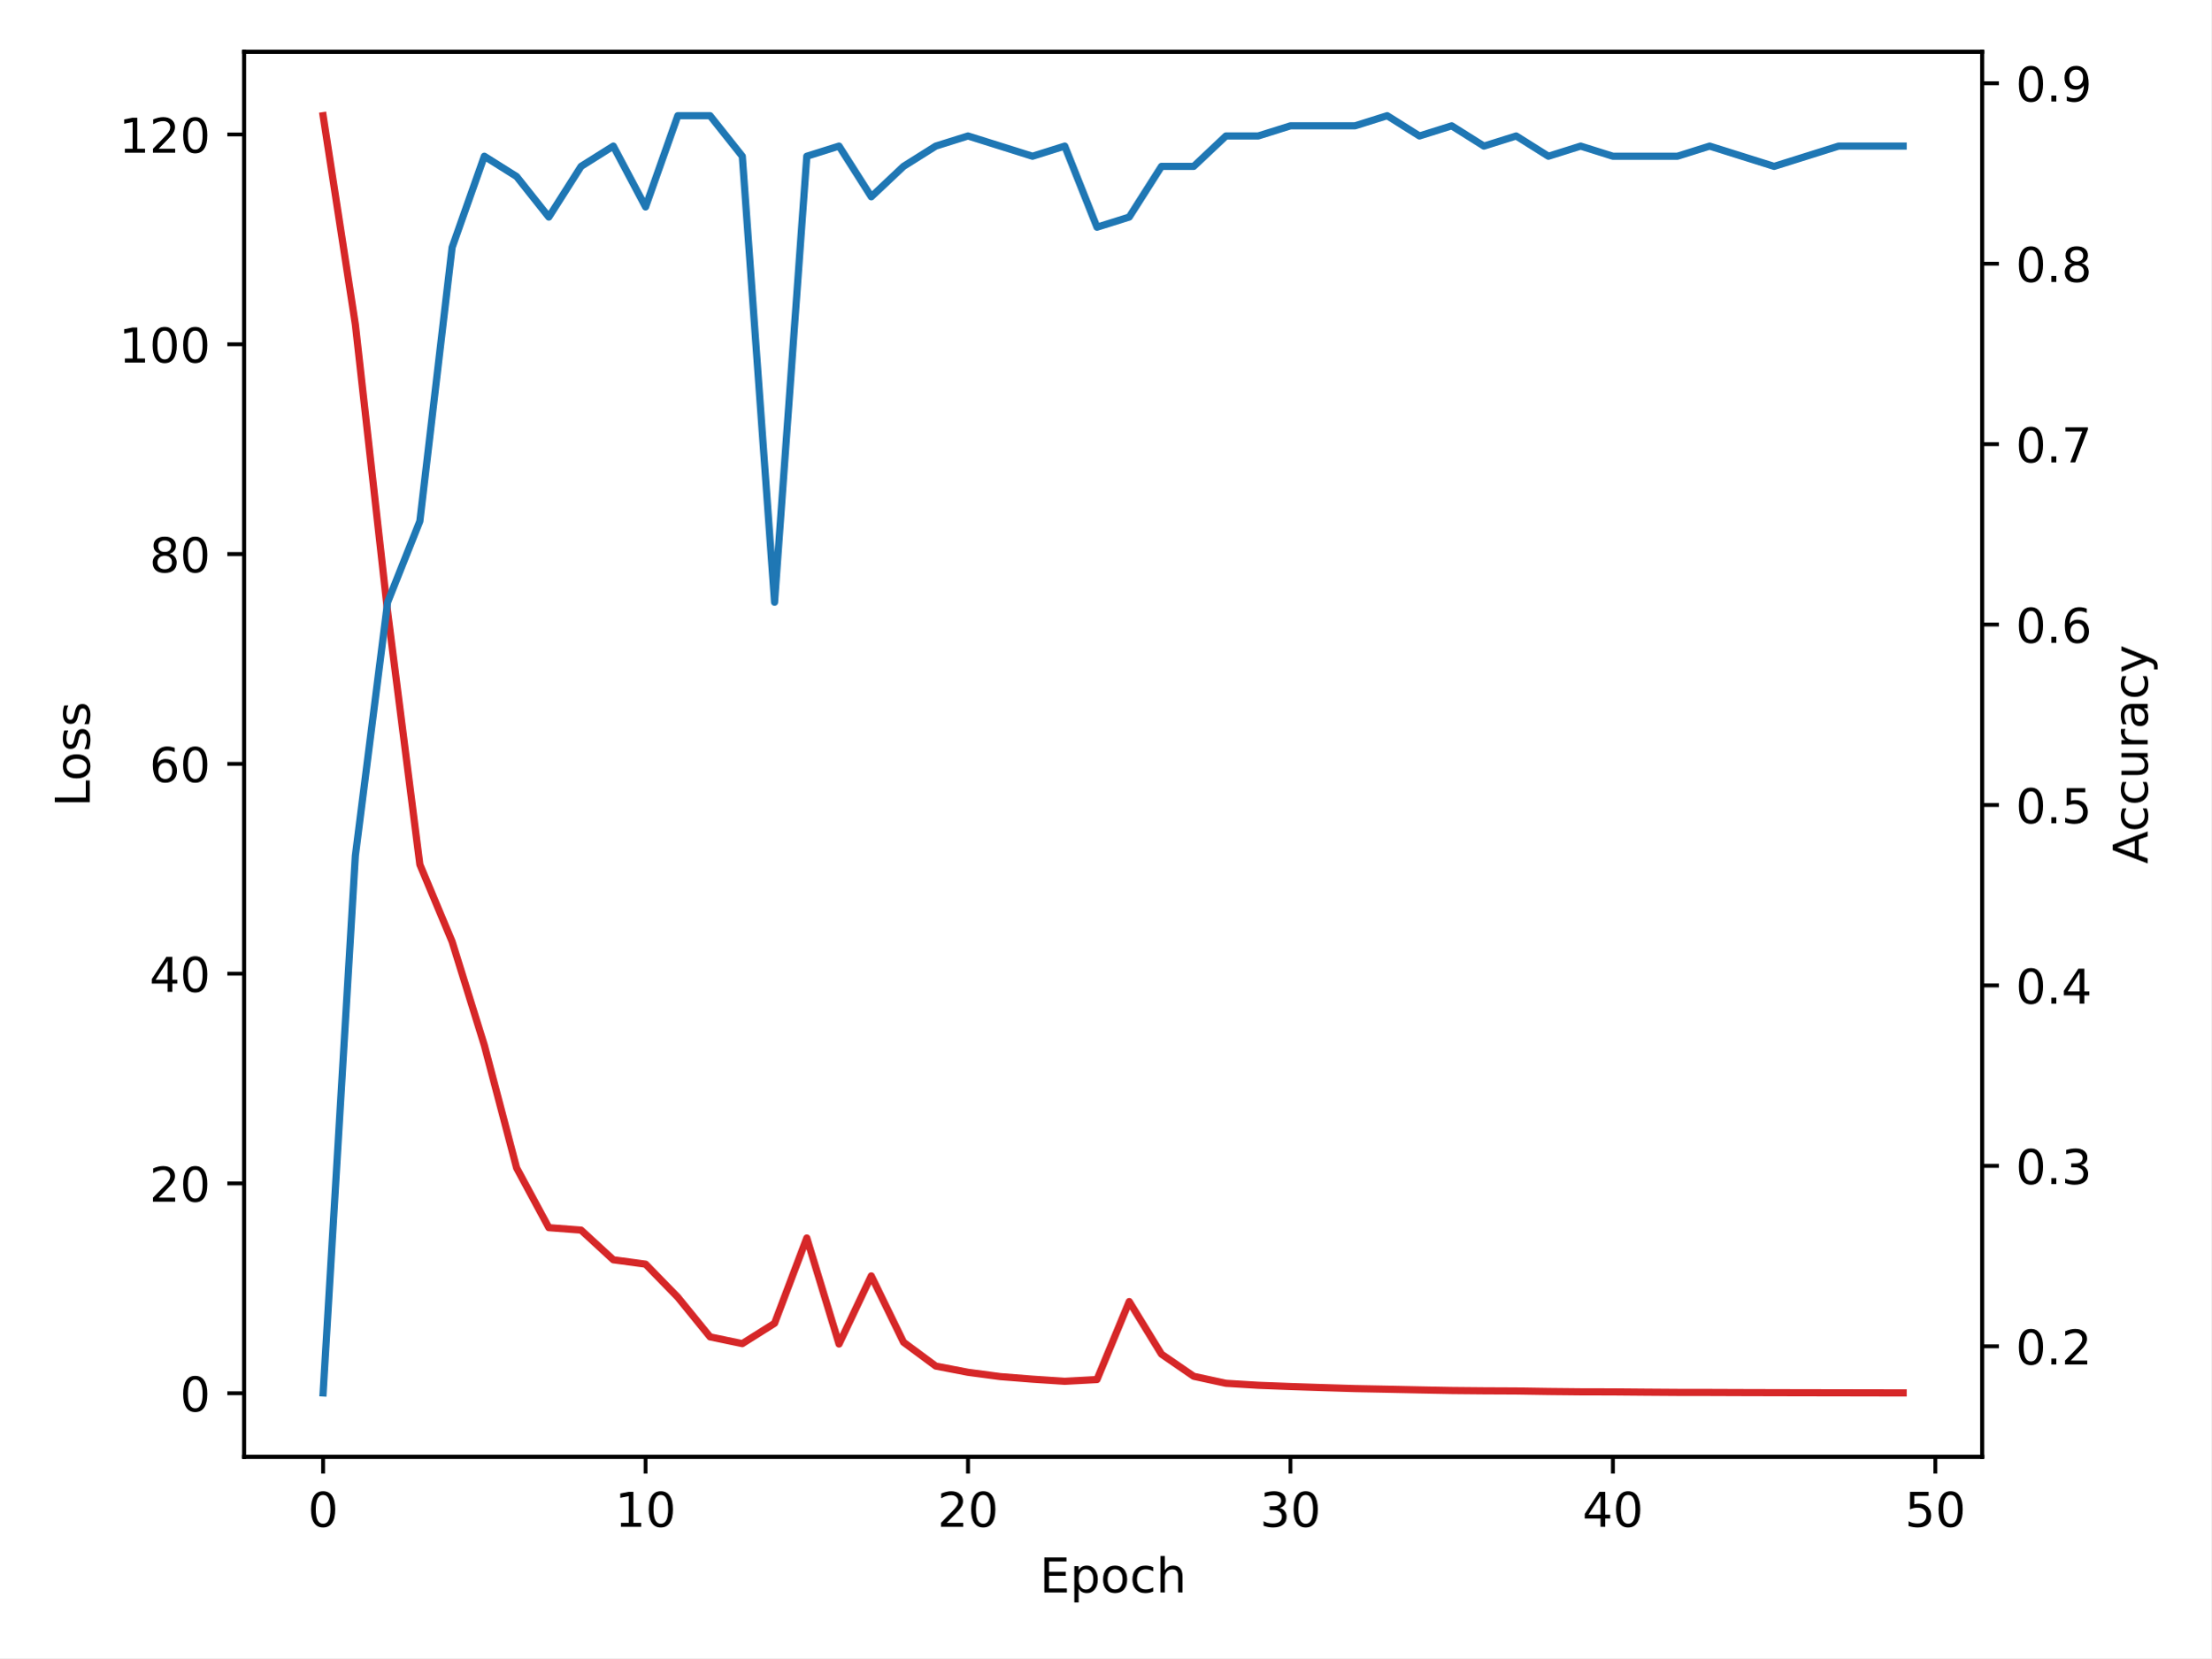
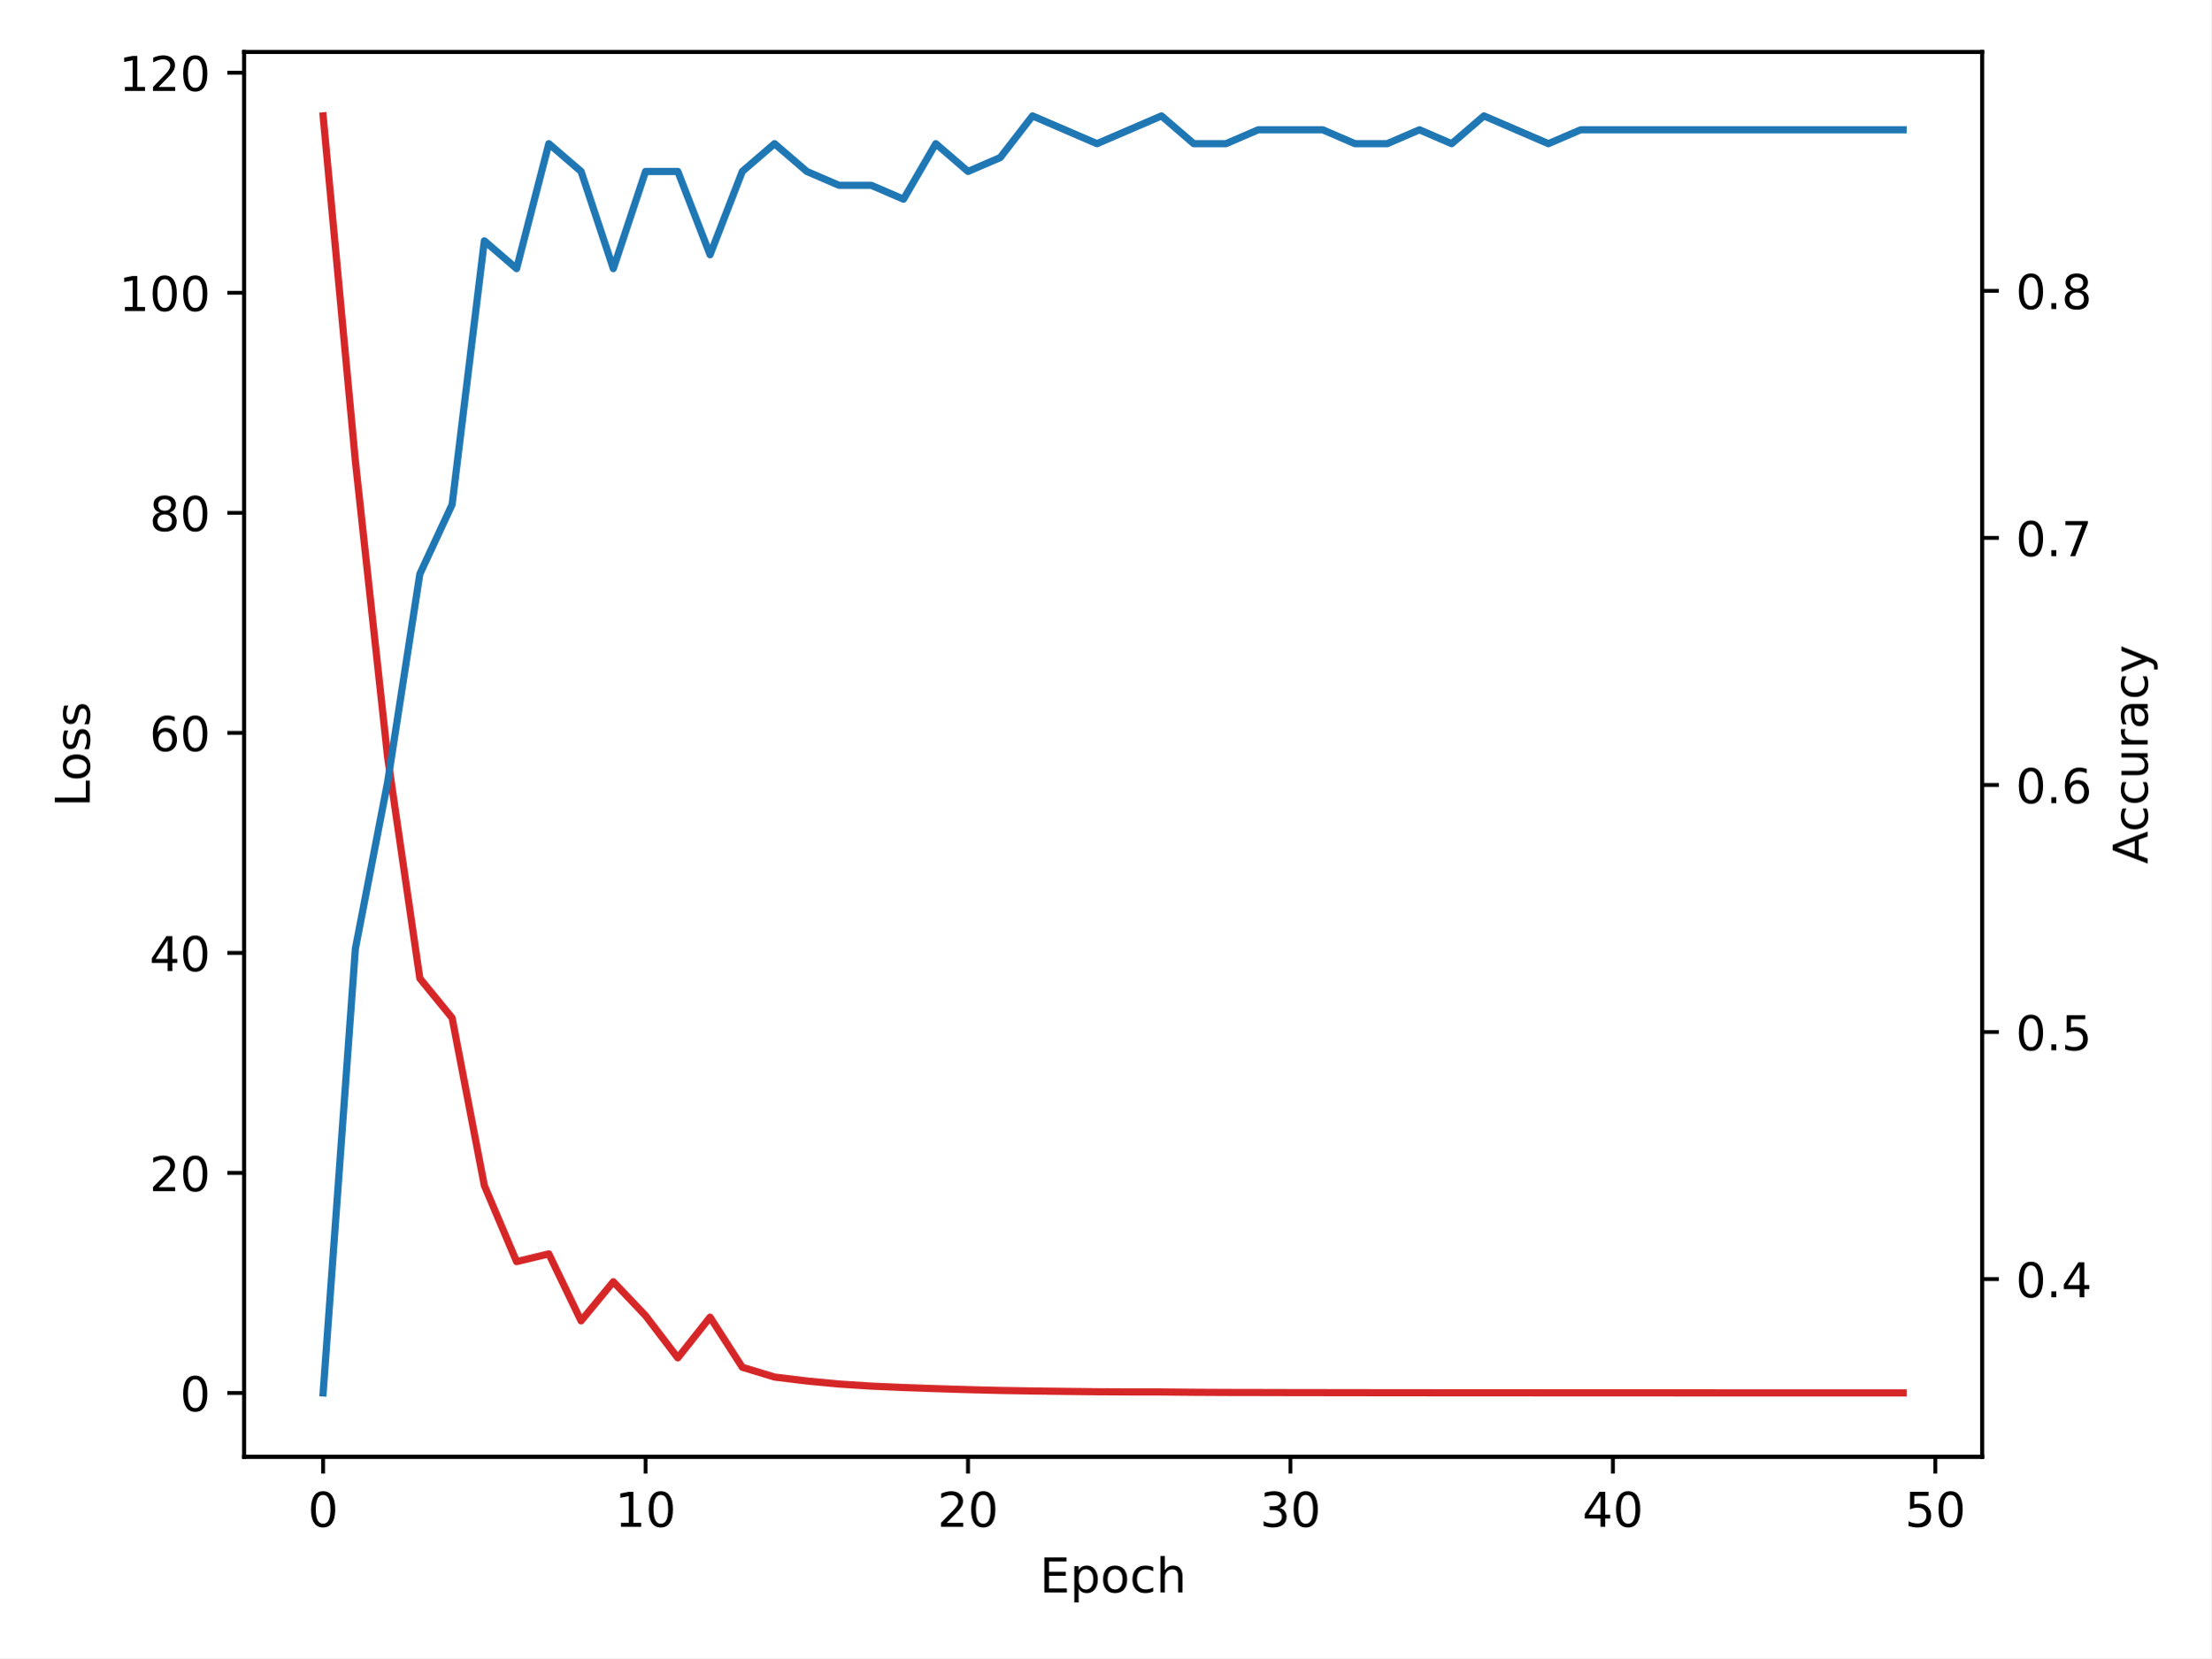
<svg xmlns="http://www.w3.org/2000/svg" xmlns:xlink="http://www.w3.org/1999/xlink" height="345.6pt" version="1.1" viewBox="0 0 460.8 345.6" width="460.8pt">
  <defs>
    <style type="text/css">
*{stroke-linecap:butt;stroke-linejoin:round;}
  </style>
  </defs>
  <g id="figure_1">
    <g id="patch_1">
      <path d="M 0 345.6  L 460.8 345.6  L 460.8 0  L 0 0  z " style="fill:#ffffff;" />
    </g>
    <g id="axes_1">
      <g id="patch_2">
-         <path d="M 50.87 303.64  L 413.08 303.64  L 413.08 10.8  L 50.87 10.8  z " style="fill:#ffffff;" />
+         <path d="M 50.87 303.64  L 413.08 303.64  L 413.08 10.848  L 50.87 10.848  z " style="fill:#ffffff;" />
      </g>
      <g id="matplotlib.axis_1">
        <g id="xtick_1">
          <g id="line2d_1">
            <defs>
-               <path d="M 0 0  L 0 3.5  " id="m974bf01558" style="stroke:#000000;stroke-width:0.8;" />
-             </defs>
-             <g>
-               <use style="stroke:#000000;stroke-width:0.8;" x="67.334" xlink:href="#m974bf01558" y="303.64" />
+               <path d="M 0 0  L 0 3.5  " id="m82883eed82" style="stroke:#000000;stroke-width:0.8;" />
+             </defs>
+             <g>
+               <use style="stroke:#000000;stroke-width:0.8;" x="67.334" xlink:href="#m82883eed82" y="303.64" />
            </g>
          </g>
          <g id="text_1">
            <defs>
              <path d="M 31.781 66.406  Q 24.172 66.406 20.328 58.906  Q 16.5 51.422 16.5 36.375  Q 16.5 21.391 20.328 13.891  Q 24.172 6.391 31.781 6.391  Q 39.453 6.391 43.281 13.891  Q 47.125 21.391 47.125 36.375  Q 47.125 51.422 43.281 58.906  Q 39.453 66.406 31.781 66.406  z M 31.781 74.219  Q 44.047 74.219 50.516 64.516  Q 56.984 54.828 56.984 36.375  Q 56.984 17.969 50.516 8.266  Q 44.047 -1.422 31.781 -1.422  Q 19.531 -1.422 13.062 8.266  Q 6.594 17.969 6.594 36.375  Q 6.594 54.828 13.062 64.516  Q 19.531 74.219 31.781 74.219  z " id="DejaVuSans-48" />
            </defs>
            <g transform="translate(64.15284 318.2384)scale(0.1 -0.1)">
              <use xlink:href="#DejaVuSans-48" />
            </g>
          </g>
        </g>
        <g id="xtick_2">
          <g id="line2d_2">
            <g>
-               <use style="stroke:#000000;stroke-width:0.8;" x="134.534" xlink:href="#m974bf01558" y="303.64" />
+               <use style="stroke:#000000;stroke-width:0.8;" x="134.534" xlink:href="#m82883eed82" y="303.64" />
            </g>
          </g>
          <g id="text_2">
            <defs>
              <path d="M 12.406 8.297  L 28.516 8.297  L 28.516 63.922  L 10.984 60.406  L 10.984 69.391  L 28.422 72.906  L 38.281 72.906  L 38.281 8.297  L 54.391 8.297  L 54.391 0  L 12.406 0  z " id="DejaVuSans-49" />
            </defs>
            <g transform="translate(128.172 318.2384)scale(0.1 -0.1)">
              <use xlink:href="#DejaVuSans-49" />
              <use x="63.623" xlink:href="#DejaVuSans-48" />
            </g>
          </g>
        </g>
        <g id="xtick_3">
          <g id="line2d_3">
            <g>
-               <use style="stroke:#000000;stroke-width:0.8;" x="201.735" xlink:href="#m974bf01558" y="303.64" />
+               <use style="stroke:#000000;stroke-width:0.8;" x="201.735" xlink:href="#m82883eed82" y="303.64" />
            </g>
          </g>
          <g id="text_3">
            <defs>
              <path d="M 19.188 8.297  L 53.609 8.297  L 53.609 0  L 7.328 0  L 7.328 8.297  Q 12.938 14.109 22.625 23.891  Q 32.328 33.688 34.812 36.531  Q 39.547 41.844 41.422 45.531  Q 43.312 49.219 43.312 52.781  Q 43.312 58.594 39.234 62.25  Q 35.156 65.922 28.609 65.922  Q 23.969 65.922 18.812 64.312  Q 13.672 62.703 7.812 59.422  L 7.812 69.391  Q 13.766 71.781 18.938 73  Q 24.125 74.219 28.422 74.219  Q 39.75 74.219 46.484 68.547  Q 53.219 62.891 53.219 53.422  Q 53.219 48.922 51.531 44.891  Q 49.859 40.875 45.406 35.406  Q 44.188 33.984 37.641 27.219  Q 31.109 20.453 19.188 8.297  z " id="DejaVuSans-50" />
            </defs>
            <g transform="translate(195.3723 318.2384)scale(0.1 -0.1)">
              <use xlink:href="#DejaVuSans-50" />
              <use x="63.623" xlink:href="#DejaVuSans-48" />
            </g>
          </g>
        </g>
        <g id="xtick_4">
          <g id="line2d_4">
            <g>
-               <use style="stroke:#000000;stroke-width:0.8;" x="268.935" xlink:href="#m974bf01558" y="303.64" />
+               <use style="stroke:#000000;stroke-width:0.8;" x="268.935" xlink:href="#m82883eed82" y="303.64" />
            </g>
          </g>
          <g id="text_4">
            <defs>
              <path d="M 40.578 39.312  Q 47.656 37.797 51.625 33  Q 55.609 28.219 55.609 21.188  Q 55.609 10.406 48.188 4.484  Q 40.766 -1.422 27.094 -1.422  Q 22.516 -1.422 17.656 -0.516  Q 12.797 0.391 7.625 2.203  L 7.625 11.719  Q 11.719 9.328 16.594 8.109  Q 21.484 6.891 26.812 6.891  Q 36.078 6.891 40.938 10.547  Q 45.797 14.203 45.797 21.188  Q 45.797 27.641 41.281 31.266  Q 36.766 34.906 28.719 34.906  L 20.219 34.906  L 20.219 43.016  L 29.109 43.016  Q 36.375 43.016 40.234 45.922  Q 44.094 48.828 44.094 54.297  Q 44.094 59.906 40.109 62.906  Q 36.141 65.922 28.719 65.922  Q 24.656 65.922 20.016 65.031  Q 15.375 64.156 9.812 62.312  L 9.812 71.094  Q 15.438 72.656 20.344 73.438  Q 25.25 74.219 29.594 74.219  Q 40.828 74.219 47.359 69.109  Q 53.906 64.016 53.906 55.328  Q 53.906 49.266 50.438 45.094  Q 46.969 40.922 40.578 39.312  z " id="DejaVuSans-51" />
            </defs>
            <g transform="translate(262.5727 318.2384)scale(0.1 -0.1)">
              <use xlink:href="#DejaVuSans-51" />
              <use x="63.623" xlink:href="#DejaVuSans-48" />
            </g>
          </g>
        </g>
        <g id="xtick_5">
          <g id="line2d_5">
            <g>
-               <use style="stroke:#000000;stroke-width:0.8;" x="336.136" xlink:href="#m974bf01558" y="303.64" />
+               <use style="stroke:#000000;stroke-width:0.8;" x="336.136" xlink:href="#m82883eed82" y="303.64" />
            </g>
          </g>
          <g id="text_5">
            <defs>
              <path d="M 37.797 64.312  L 12.891 25.391  L 37.797 25.391  z M 35.203 72.906  L 47.609 72.906  L 47.609 25.391  L 58.016 25.391  L 58.016 17.188  L 47.609 17.188  L 47.609 0  L 37.797 0  L 37.797 17.188  L 4.891 17.188  L 4.891 26.703  z " id="DejaVuSans-52" />
            </defs>
            <g transform="translate(329.7731 318.2384)scale(0.1 -0.1)">
              <use xlink:href="#DejaVuSans-52" />
              <use x="63.623" xlink:href="#DejaVuSans-48" />
            </g>
          </g>
        </g>
        <g id="xtick_6">
          <g id="line2d_6">
            <g>
-               <use style="stroke:#000000;stroke-width:0.8;" x="403.336" xlink:href="#m974bf01558" y="303.64" />
+               <use style="stroke:#000000;stroke-width:0.8;" x="403.336" xlink:href="#m82883eed82" y="303.64" />
            </g>
          </g>
          <g id="text_6">
            <defs>
              <path d="M 10.797 72.906  L 49.516 72.906  L 49.516 64.594  L 19.828 64.594  L 19.828 46.734  Q 21.969 47.469 24.109 47.828  Q 26.266 48.188 28.422 48.188  Q 40.625 48.188 47.75 41.5  Q 54.891 34.812 54.891 23.391  Q 54.891 11.625 47.562 5.094  Q 40.234 -1.422 26.906 -1.422  Q 22.312 -1.422 17.547 -0.641  Q 12.797 0.141 7.719 1.703  L 7.719 11.625  Q 12.109 9.234 16.797 8.062  Q 21.484 6.891 26.703 6.891  Q 35.156 6.891 40.078 11.328  Q 45.016 15.766 45.016 23.391  Q 45.016 31 40.078 35.438  Q 35.156 39.891 26.703 39.891  Q 22.75 39.891 18.812 39.016  Q 14.891 38.141 10.797 36.281  z " id="DejaVuSans-53" />
            </defs>
            <g transform="translate(396.9734 318.2384)scale(0.1 -0.1)">
              <use xlink:href="#DejaVuSans-53" />
              <use x="63.623" xlink:href="#DejaVuSans-48" />
            </g>
          </g>
        </g>
        <g id="text_7">
          <defs>
            <path d="M 9.812 72.906  L 55.906 72.906  L 55.906 64.594  L 19.672 64.594  L 19.672 43.016  L 54.391 43.016  L 54.391 34.719  L 19.672 34.719  L 19.672 8.297  L 56.781 8.297  L 56.781 0  L 9.812 0  z " id="DejaVuSans-69" />
            <path d="M 18.109 8.203  L 18.109 -20.797  L 9.078 -20.797  L 9.078 54.688  L 18.109 54.688  L 18.109 46.391  Q 20.953 51.266 25.266 53.625  Q 29.594 56 35.594 56  Q 45.562 56 51.781 48.094  Q 58.016 40.188 58.016 27.297  Q 58.016 14.406 51.781 6.484  Q 45.562 -1.422 35.594 -1.422  Q 29.594 -1.422 25.266 0.953  Q 20.953 3.328 18.109 8.203  z M 48.688 27.297  Q 48.688 37.203 44.609 42.844  Q 40.531 48.484 33.406 48.484  Q 26.266 48.484 22.188 42.844  Q 18.109 37.203 18.109 27.297  Q 18.109 17.391 22.188 11.75  Q 26.266 6.109 33.406 6.109  Q 40.531 6.109 44.609 11.75  Q 48.688 17.391 48.688 27.297  z " id="DejaVuSans-112" />
            <path d="M 30.609 48.391  Q 23.391 48.391 19.188 42.75  Q 14.984 37.109 14.984 27.297  Q 14.984 17.484 19.156 11.844  Q 23.344 6.203 30.609 6.203  Q 37.797 6.203 41.984 11.859  Q 46.188 17.531 46.188 27.297  Q 46.188 37.016 41.984 42.703  Q 37.797 48.391 30.609 48.391  z M 30.609 56  Q 42.328 56 49.016 48.375  Q 55.719 40.766 55.719 27.297  Q 55.719 13.875 49.016 6.219  Q 42.328 -1.422 30.609 -1.422  Q 18.844 -1.422 12.172 6.219  Q 5.516 13.875 5.516 27.297  Q 5.516 40.766 12.172 48.375  Q 18.844 56 30.609 56  z " id="DejaVuSans-111" />
            <path d="M 48.781 52.594  L 48.781 44.188  Q 44.969 46.297 41.141 47.344  Q 37.312 48.391 33.406 48.391  Q 24.656 48.391 19.812 42.844  Q 14.984 37.312 14.984 27.297  Q 14.984 17.281 19.812 11.734  Q 24.656 6.203 33.406 6.203  Q 37.312 6.203 41.141 7.25  Q 44.969 8.297 48.781 10.406  L 48.781 2.094  Q 45.016 0.344 40.984 -0.531  Q 36.969 -1.422 32.422 -1.422  Q 20.062 -1.422 12.781 6.344  Q 5.516 14.109 5.516 27.297  Q 5.516 40.672 12.859 48.328  Q 20.219 56 33.016 56  Q 37.156 56 41.109 55.141  Q 45.062 54.297 48.781 52.594  z " id="DejaVuSans-99" />
            <path d="M 54.891 33.016  L 54.891 0  L 45.906 0  L 45.906 32.719  Q 45.906 40.484 42.875 44.328  Q 39.844 48.188 33.797 48.188  Q 26.516 48.188 22.312 43.547  Q 18.109 38.922 18.109 30.906  L 18.109 0  L 9.078 0  L 9.078 75.984  L 18.109 75.984  L 18.109 46.188  Q 21.344 51.125 25.703 53.562  Q 30.078 56 35.797 56  Q 45.219 56 50.047 50.172  Q 54.891 44.344 54.891 33.016  z " id="DejaVuSans-104" />
          </defs>
          <g transform="translate(216.6641 331.9166)scale(0.1 -0.1)">
            <use xlink:href="#DejaVuSans-69" />
            <use x="63.184" xlink:href="#DejaVuSans-112" />
            <use x="126.66" xlink:href="#DejaVuSans-111" />
            <use x="187.842" xlink:href="#DejaVuSans-99" />
            <use x="242.822" xlink:href="#DejaVuSans-104" />
          </g>
        </g>
      </g>
      <g id="matplotlib.axis_2">
        <g id="ytick_1">
          <g id="line2d_7">
            <defs>
-               <path d="M 0 0  L -3.5 0  " id="m11a3c55e4a" style="stroke:#000000;stroke-width:0.8;" />
-             </defs>
-             <g>
-               <use style="stroke:#000000;stroke-width:0.8;" x="50.87" xlink:href="#m11a3c55e4a" y="290.393" />
+               <path d="M 0 0  L -3.5 0  " id="m95eecbcfdd" style="stroke:#000000;stroke-width:0.8;" />
+             </defs>
+             <g>
+               <use style="stroke:#000000;stroke-width:0.8;" x="50.87" xlink:href="#m95eecbcfdd" y="290.346" />
            </g>
          </g>
          <g id="text_8">
-             <g transform="translate(37.5075 294.1922)scale(0.1 -0.1)">
+             <g transform="translate(37.5075 294.1448)scale(0.1 -0.1)">
              <use xlink:href="#DejaVuSans-48" />
            </g>
          </g>
        </g>
        <g id="ytick_2">
          <g id="line2d_8">
            <g>
-               <use style="stroke:#000000;stroke-width:0.8;" x="50.87" xlink:href="#m11a3c55e4a" y="246.665" />
+               <use style="stroke:#000000;stroke-width:0.8;" x="50.87" xlink:href="#m95eecbcfdd" y="244.48" />
            </g>
          </g>
          <g id="text_9">
-             <g transform="translate(31.145 250.4645)scale(0.1 -0.1)">
+             <g transform="translate(31.145 248.2793)scale(0.1 -0.1)">
              <use xlink:href="#DejaVuSans-50" />
              <use x="63.623" xlink:href="#DejaVuSans-48" />
            </g>
          </g>
        </g>
        <g id="ytick_3">
          <g id="line2d_9">
            <g>
-               <use style="stroke:#000000;stroke-width:0.8;" x="50.87" xlink:href="#m11a3c55e4a" y="202.938" />
+               <use style="stroke:#000000;stroke-width:0.8;" x="50.87" xlink:href="#m95eecbcfdd" y="198.614" />
            </g>
          </g>
          <g id="text_10">
-             <g transform="translate(31.145 206.7369)scale(0.1 -0.1)">
+             <g transform="translate(31.145 202.4137)scale(0.1 -0.1)">
              <use xlink:href="#DejaVuSans-52" />
              <use x="63.623" xlink:href="#DejaVuSans-48" />
            </g>
          </g>
        </g>
        <g id="ytick_4">
          <g id="line2d_10">
            <g>
-               <use style="stroke:#000000;stroke-width:0.8;" x="50.87" xlink:href="#m11a3c55e4a" y="159.21" />
+               <use style="stroke:#000000;stroke-width:0.8;" x="50.87" xlink:href="#m95eecbcfdd" y="152.749" />
            </g>
          </g>
          <g id="text_11">
            <defs>
              <path d="M 33.016 40.375  Q 26.375 40.375 22.484 35.828  Q 18.609 31.297 18.609 23.391  Q 18.609 15.531 22.484 10.953  Q 26.375 6.391 33.016 6.391  Q 39.656 6.391 43.531 10.953  Q 47.406 15.531 47.406 23.391  Q 47.406 31.297 43.531 35.828  Q 39.656 40.375 33.016 40.375  z M 52.594 71.297  L 52.594 62.312  Q 48.875 64.062 45.094 64.984  Q 41.312 65.922 37.594 65.922  Q 27.828 65.922 22.672 59.328  Q 17.531 52.734 16.797 39.406  Q 19.672 43.656 24.016 45.922  Q 28.375 48.188 33.594 48.188  Q 44.578 48.188 50.953 41.516  Q 57.328 34.859 57.328 23.391  Q 57.328 12.156 50.688 5.359  Q 44.047 -1.422 33.016 -1.422  Q 20.359 -1.422 13.672 8.266  Q 6.984 17.969 6.984 36.375  Q 6.984 53.656 15.188 63.938  Q 23.391 74.219 37.203 74.219  Q 40.922 74.219 44.703 73.484  Q 48.484 72.75 52.594 71.297  z " id="DejaVuSans-54" />
            </defs>
-             <g transform="translate(31.145 163.0092)scale(0.1 -0.1)">
+             <g transform="translate(31.145 156.5481)scale(0.1 -0.1)">
              <use xlink:href="#DejaVuSans-54" />
              <use x="63.623" xlink:href="#DejaVuSans-48" />
            </g>
          </g>
        </g>
        <g id="ytick_5">
          <g id="line2d_11">
            <g>
-               <use style="stroke:#000000;stroke-width:0.8;" x="50.87" xlink:href="#m11a3c55e4a" y="115.482" />
+               <use style="stroke:#000000;stroke-width:0.8;" x="50.87" xlink:href="#m95eecbcfdd" y="106.883" />
            </g>
          </g>
          <g id="text_12">
            <defs>
              <path d="M 31.781 34.625  Q 24.75 34.625 20.719 30.859  Q 16.703 27.094 16.703 20.516  Q 16.703 13.922 20.719 10.156  Q 24.75 6.391 31.781 6.391  Q 38.812 6.391 42.859 10.172  Q 46.922 13.969 46.922 20.516  Q 46.922 27.094 42.891 30.859  Q 38.875 34.625 31.781 34.625  z M 21.922 38.812  Q 15.578 40.375 12.031 44.719  Q 8.5 49.078 8.5 55.328  Q 8.5 64.062 14.719 69.141  Q 20.953 74.219 31.781 74.219  Q 42.672 74.219 48.875 69.141  Q 55.078 64.062 55.078 55.328  Q 55.078 49.078 51.531 44.719  Q 48 40.375 41.703 38.812  Q 48.828 37.156 52.797 32.312  Q 56.781 27.484 56.781 20.516  Q 56.781 9.906 50.312 4.234  Q 43.844 -1.422 31.781 -1.422  Q 19.734 -1.422 13.25 4.234  Q 6.781 9.906 6.781 20.516  Q 6.781 27.484 10.781 32.312  Q 14.797 37.156 21.922 38.812  z M 18.312 54.391  Q 18.312 48.734 21.844 45.562  Q 25.391 42.391 31.781 42.391  Q 38.141 42.391 41.719 45.562  Q 45.312 48.734 45.312 54.391  Q 45.312 60.062 41.719 63.234  Q 38.141 66.406 31.781 66.406  Q 25.391 66.406 21.844 63.234  Q 18.312 60.062 18.312 54.391  z " id="DejaVuSans-56" />
            </defs>
-             <g transform="translate(31.145 119.2816)scale(0.1 -0.1)">
+             <g transform="translate(31.145 110.6826)scale(0.1 -0.1)">
              <use xlink:href="#DejaVuSans-56" />
              <use x="63.623" xlink:href="#DejaVuSans-48" />
            </g>
          </g>
        </g>
        <g id="ytick_6">
          <g id="line2d_12">
            <g>
-               <use style="stroke:#000000;stroke-width:0.8;" x="50.87" xlink:href="#m11a3c55e4a" y="71.755" />
+               <use style="stroke:#000000;stroke-width:0.8;" x="50.87" xlink:href="#m95eecbcfdd" y="61.018" />
            </g>
          </g>
          <g id="text_13">
-             <g transform="translate(24.7825 75.55394)scale(0.1 -0.1)">
+             <g transform="translate(24.7825 64.81702)scale(0.1 -0.1)">
              <use xlink:href="#DejaVuSans-49" />
              <use x="63.623" xlink:href="#DejaVuSans-48" />
              <use x="127.246" xlink:href="#DejaVuSans-48" />
            </g>
          </g>
        </g>
        <g id="ytick_7">
          <g id="line2d_13">
            <g>
-               <use style="stroke:#000000;stroke-width:0.8;" x="50.87" xlink:href="#m11a3c55e4a" y="28.027" />
+               <use style="stroke:#000000;stroke-width:0.8;" x="50.87" xlink:href="#m95eecbcfdd" y="15.152" />
            </g>
          </g>
          <g id="text_14">
-             <g transform="translate(24.7825 31.8263)scale(0.1 -0.1)">
+             <g transform="translate(24.7825 18.95146)scale(0.1 -0.1)">
              <use xlink:href="#DejaVuSans-49" />
              <use x="63.623" xlink:href="#DejaVuSans-50" />
              <use x="127.246" xlink:href="#DejaVuSans-48" />
            </g>
          </g>
        </g>
        <g id="text_15">
          <defs>
            <path d="M 9.812 72.906  L 19.672 72.906  L 19.672 8.297  L 55.172 8.297  L 55.172 0  L 9.812 0  z " id="DejaVuSans-76" />
            <path d="M 44.281 53.078  L 44.281 44.578  Q 40.484 46.531 36.375 47.5  Q 32.281 48.484 27.875 48.484  Q 21.188 48.484 17.844 46.438  Q 14.5 44.391 14.5 40.281  Q 14.5 37.156 16.891 35.375  Q 19.281 33.594 26.516 31.984  L 29.594 31.297  Q 39.156 29.25 43.188 25.516  Q 47.219 21.781 47.219 15.094  Q 47.219 7.469 41.188 3.016  Q 35.156 -1.422 24.609 -1.422  Q 20.219 -1.422 15.453 -0.562  Q 10.688 0.297 5.422 2  L 5.422 11.281  Q 10.406 8.688 15.234 7.391  Q 20.062 6.109 24.812 6.109  Q 31.156 6.109 34.562 8.281  Q 37.984 10.453 37.984 14.406  Q 37.984 18.062 35.516 20.016  Q 33.062 21.969 24.703 23.781  L 21.578 24.516  Q 13.234 26.266 9.516 29.906  Q 5.812 33.547 5.812 39.891  Q 5.812 47.609 11.281 51.797  Q 16.75 56 26.812 56  Q 31.781 56 36.172 55.266  Q 40.578 54.547 44.281 53.078  z " id="DejaVuSans-115" />
          </defs>
-           <g transform="translate(18.70281 168.1872)rotate(-90)scale(0.1 -0.1)">
+           <g transform="translate(18.70281 168.211)rotate(-90)scale(0.1 -0.1)">
            <use xlink:href="#DejaVuSans-76" />
            <use x="53.963" xlink:href="#DejaVuSans-111" />
            <use x="115.145" xlink:href="#DejaVuSans-115" />
            <use x="167.244" xlink:href="#DejaVuSans-115" />
          </g>
        </g>
      </g>
      <g id="line2d_14">
-         <path clip-path="url(#p752090f9b5)" d="M 67.334 24.111  L 74.054 67.641  L 80.774 127.52  L 87.494 180.193  L 94.214 196.256  L 100.934 217.872  L 107.654 243.424  L 114.374 255.883  L 121.094 256.394  L 127.814 262.581  L 134.534 263.49  L 141.254 270.385  L 147.975 278.649  L 154.695 280.054  L 161.415 275.82  L 168.135 258.039  L 174.855 280.137  L 181.575 265.942  L 188.295 279.762  L 195.015 284.735  L 201.735 286.029  L 208.455 286.93  L 215.175 287.462  L 221.895 287.905  L 228.615 287.54  L 235.335 271.29  L 242.055 282.249  L 248.775 286.868  L 255.495 288.325  L 262.215 288.739  L 268.935 288.995  L 275.655 289.217  L 282.375 289.424  L 289.095 289.556  L 295.815 289.7  L 302.535 289.831  L 309.255 289.894  L 315.975 289.926  L 322.696 290.034  L 329.416 290.103  L 336.136 290.118  L 342.856 290.177  L 349.576 290.225  L 356.296 290.235  L 363.016 290.261  L 369.736 290.279  L 376.456 290.294  L 383.176 290.304  L 389.896 290.319  L 396.616 290.329  " style="fill:none;stroke:#d62728;stroke-linecap:square;stroke-width:1.5;" />
+         <path clip-path="url(#p3f65e74a8a)" d="M 67.334 24.156  L 74.054 96.083  L 80.774 157.81  L 87.494 203.93  L 94.214 212.152  L 100.934 247.097  L 107.654 262.965  L 114.374 261.351  L 121.094 275.31  L 127.814 267.157  L 134.534 274.225  L 141.254 283.028  L 147.975 274.54  L 154.695 284.983  L 161.415 287.022  L 168.135 287.844  L 174.855 288.482  L 181.575 288.914  L 188.295 289.202  L 195.015 289.441  L 201.735 289.647  L 208.455 289.817  L 215.175 289.928  L 221.895 290.014  L 228.615 290.089  L 235.335 290.125  L 242.055 290.137  L 248.775 290.199  L 255.495 290.235  L 262.215 290.247  L 268.935 290.264  L 275.655 290.272  L 282.375 290.282  L 289.095 290.291  L 295.815 290.296  L 302.535 290.301  L 309.255 290.307  L 315.975 290.307  L 322.696 290.312  L 329.416 290.315  L 336.136 290.318  L 342.856 290.32  L 349.576 290.322  L 356.296 290.323  L 363.016 290.325  L 369.736 290.325  L 376.456 290.328  L 383.176 290.329  L 389.896 290.33  L 396.616 290.331  " style="fill:none;stroke:#d62728;stroke-linecap:square;stroke-width:1.5;" />
      </g>
      <g id="patch_3">
-         <path d="M 50.87 303.64  L 50.87 10.8  " style="fill:none;stroke:#000000;stroke-linecap:square;stroke-linejoin:miter;stroke-width:0.8;" />
+         <path d="M 50.87 303.64  L 50.87 10.848  " style="fill:none;stroke:#000000;stroke-linecap:square;stroke-linejoin:miter;stroke-width:0.8;" />
      </g>
      <g id="patch_4">
-         <path d="M 413.08 303.64  L 413.08 10.8  " style="fill:none;stroke:#000000;stroke-linecap:square;stroke-linejoin:miter;stroke-width:0.8;" />
+         <path d="M 413.08 303.64  L 413.08 10.848  " style="fill:none;stroke:#000000;stroke-linecap:square;stroke-linejoin:miter;stroke-width:0.8;" />
      </g>
      <g id="patch_5">
        <path d="M 50.87 303.64  L 413.08 303.64  " style="fill:none;stroke:#000000;stroke-linecap:square;stroke-linejoin:miter;stroke-width:0.8;" />
      </g>
      <g id="patch_6">
-         <path d="M 50.87 10.8  L 413.08 10.8  " style="fill:none;stroke:#000000;stroke-linecap:square;stroke-linejoin:miter;stroke-width:0.8;" />
+         <path d="M 50.87 10.848  L 413.08 10.848  " style="fill:none;stroke:#000000;stroke-linecap:square;stroke-linejoin:miter;stroke-width:0.8;" />
      </g>
    </g>
    <g id="axes_2">
      <g id="matplotlib.axis_3">
        <g id="ytick_8">
          <g id="line2d_15">
            <defs>
-               <path d="M 0 0  L 3.5 0  " id="m8999069a2e" style="stroke:#000000;stroke-width:0.8;" />
-             </defs>
-             <g>
-               <use style="stroke:#000000;stroke-width:0.8;" x="413.08" xlink:href="#m8999069a2e" y="280.61" />
+               <path d="M 0 0  L 3.5 0  " id="m921113931d" style="stroke:#000000;stroke-width:0.8;" />
+             </defs>
+             <g>
+               <use style="stroke:#000000;stroke-width:0.8;" x="413.08" xlink:href="#m921113931d" y="266.607" />
            </g>
          </g>
          <g id="text_16">
            <defs>
              <path d="M 10.688 12.406  L 21 12.406  L 21 0  L 10.688 0  z " id="DejaVuSans-46" />
            </defs>
-             <g transform="translate(420.08 284.4092)scale(0.1 -0.1)">
-               <use xlink:href="#DejaVuSans-48" />
-               <use x="63.623" xlink:href="#DejaVuSans-46" />
-               <use x="95.41" xlink:href="#DejaVuSans-50" />
+             <g transform="translate(420.08 270.4062)scale(0.1 -0.1)">
+               <use xlink:href="#DejaVuSans-48" />
+               <use x="63.623" xlink:href="#DejaVuSans-46" />
+               <use x="95.41" xlink:href="#DejaVuSans-52" />
            </g>
          </g>
        </g>
        <g id="ytick_9">
          <g id="line2d_16">
            <g>
-               <use style="stroke:#000000;stroke-width:0.8;" x="413.08" xlink:href="#m8999069a2e" y="243.001" />
+               <use style="stroke:#000000;stroke-width:0.8;" x="413.08" xlink:href="#m921113931d" y="215.108" />
            </g>
          </g>
          <g id="text_17">
-             <g transform="translate(420.08 246.8006)scale(0.1 -0.1)">
-               <use xlink:href="#DejaVuSans-48" />
-               <use x="63.623" xlink:href="#DejaVuSans-46" />
-               <use x="95.41" xlink:href="#DejaVuSans-51" />
+             <g transform="translate(420.08 218.9072)scale(0.1 -0.1)">
+               <use xlink:href="#DejaVuSans-48" />
+               <use x="63.623" xlink:href="#DejaVuSans-46" />
+               <use x="95.41" xlink:href="#DejaVuSans-53" />
            </g>
          </g>
        </g>
        <g id="ytick_10">
          <g id="line2d_17">
            <g>
-               <use style="stroke:#000000;stroke-width:0.8;" x="413.08" xlink:href="#m8999069a2e" y="205.393" />
+               <use style="stroke:#000000;stroke-width:0.8;" x="413.08" xlink:href="#m921113931d" y="163.609" />
            </g>
          </g>
          <g id="text_18">
-             <g transform="translate(420.08 209.192)scale(0.1 -0.1)">
-               <use xlink:href="#DejaVuSans-48" />
-               <use x="63.623" xlink:href="#DejaVuSans-46" />
-               <use x="95.41" xlink:href="#DejaVuSans-52" />
+             <g transform="translate(420.08 167.4081)scale(0.1 -0.1)">
+               <use xlink:href="#DejaVuSans-48" />
+               <use x="63.623" xlink:href="#DejaVuSans-46" />
+               <use x="95.41" xlink:href="#DejaVuSans-54" />
            </g>
          </g>
        </g>
        <g id="ytick_11">
          <g id="line2d_18">
            <g>
-               <use style="stroke:#000000;stroke-width:0.8;" x="413.08" xlink:href="#m8999069a2e" y="167.784" />
+               <use style="stroke:#000000;stroke-width:0.8;" x="413.08" xlink:href="#m921113931d" y="112.11" />
            </g>
          </g>
          <g id="text_19">
-             <g transform="translate(420.08 171.5834)scale(0.1 -0.1)">
-               <use xlink:href="#DejaVuSans-48" />
-               <use x="63.623" xlink:href="#DejaVuSans-46" />
-               <use x="95.41" xlink:href="#DejaVuSans-53" />
+             <defs>
+               <path d="M 8.203 72.906  L 55.078 72.906  L 55.078 68.703  L 28.609 0  L 18.312 0  L 43.219 64.594  L 8.203 64.594  z " id="DejaVuSans-55" />
+             </defs>
+             <g transform="translate(420.08 115.9091)scale(0.1 -0.1)">
+               <use xlink:href="#DejaVuSans-48" />
+               <use x="63.623" xlink:href="#DejaVuSans-46" />
+               <use x="95.41" xlink:href="#DejaVuSans-55" />
            </g>
          </g>
        </g>
        <g id="ytick_12">
          <g id="line2d_19">
            <g>
-               <use style="stroke:#000000;stroke-width:0.8;" x="413.08" xlink:href="#m8999069a2e" y="130.176" />
+               <use style="stroke:#000000;stroke-width:0.8;" x="413.08" xlink:href="#m921113931d" y="60.611" />
            </g>
          </g>
          <g id="text_20">
-             <g transform="translate(420.08 133.9748)scale(0.1 -0.1)">
-               <use xlink:href="#DejaVuSans-48" />
-               <use x="63.623" xlink:href="#DejaVuSans-46" />
-               <use x="95.41" xlink:href="#DejaVuSans-54" />
-             </g>
-           </g>
-         </g>
-         <g id="ytick_13">
-           <g id="line2d_20">
-             <g>
-               <use style="stroke:#000000;stroke-width:0.8;" x="413.08" xlink:href="#m8999069a2e" y="92.567" />
-             </g>
-           </g>
-           <g id="text_21">
-             <defs>
-               <path d="M 8.203 72.906  L 55.078 72.906  L 55.078 68.703  L 28.609 0  L 18.312 0  L 43.219 64.594  L 8.203 64.594  z " id="DejaVuSans-55" />
-             </defs>
-             <g transform="translate(420.08 96.36623)scale(0.1 -0.1)">
-               <use xlink:href="#DejaVuSans-48" />
-               <use x="63.623" xlink:href="#DejaVuSans-46" />
-               <use x="95.41" xlink:href="#DejaVuSans-55" />
-             </g>
-           </g>
-         </g>
-         <g id="ytick_14">
-           <g id="line2d_21">
-             <g>
-               <use style="stroke:#000000;stroke-width:0.8;" x="413.08" xlink:href="#m8999069a2e" y="54.958" />
-             </g>
-           </g>
-           <g id="text_22">
-             <g transform="translate(420.08 58.75763)scale(0.1 -0.1)">
+             <g transform="translate(420.08 64.41005)scale(0.1 -0.1)">
              <use xlink:href="#DejaVuSans-48" />
              <use x="63.623" xlink:href="#DejaVuSans-46" />
              <use x="95.41" xlink:href="#DejaVuSans-56" />
            </g>
          </g>
        </g>
-         <g id="ytick_15">
-           <g id="line2d_22">
-             <g>
-               <use style="stroke:#000000;stroke-width:0.8;" x="413.08" xlink:href="#m8999069a2e" y="17.35" />
-             </g>
-           </g>
-           <g id="text_23">
-             <defs>
-               <path d="M 10.984 1.516  L 10.984 10.5  Q 14.703 8.734 18.5 7.812  Q 22.312 6.891 25.984 6.891  Q 35.75 6.891 40.891 13.453  Q 46.047 20.016 46.781 33.406  Q 43.953 29.203 39.594 26.953  Q 35.25 24.703 29.984 24.703  Q 19.047 24.703 12.672 31.312  Q 6.297 37.938 6.297 49.422  Q 6.297 60.641 12.938 67.422  Q 19.578 74.219 30.609 74.219  Q 43.266 74.219 49.922 64.516  Q 56.594 54.828 56.594 36.375  Q 56.594 19.141 48.406 8.859  Q 40.234 -1.422 26.422 -1.422  Q 22.703 -1.422 18.891 -0.688  Q 15.094 0.047 10.984 1.516  z M 30.609 32.422  Q 37.25 32.422 41.125 36.953  Q 45.016 41.5 45.016 49.422  Q 45.016 57.281 41.125 61.844  Q 37.25 66.406 30.609 66.406  Q 23.969 66.406 20.094 61.844  Q 16.219 57.281 16.219 49.422  Q 16.219 41.5 20.094 36.953  Q 23.969 32.422 30.609 32.422  z " id="DejaVuSans-57" />
-             </defs>
-             <g transform="translate(420.08 21.14903)scale(0.1 -0.1)">
-               <use xlink:href="#DejaVuSans-48" />
-               <use x="63.623" xlink:href="#DejaVuSans-46" />
-               <use x="95.41" xlink:href="#DejaVuSans-57" />
-             </g>
-           </g>
-         </g>
-         <g id="text_24">
+         <g id="text_21">
          <defs>
            <path d="M 34.188 63.188  L 20.797 26.906  L 47.609 26.906  z M 28.609 72.906  L 39.797 72.906  L 67.578 0  L 57.328 0  L 50.688 18.703  L 17.828 18.703  L 11.188 0  L 0.781 0  z " id="DejaVuSans-65" />
            <path d="M 8.5 21.578  L 8.5 54.688  L 17.484 54.688  L 17.484 21.922  Q 17.484 14.156 20.5 10.266  Q 23.531 6.391 29.594 6.391  Q 36.859 6.391 41.078 11.031  Q 45.312 15.672 45.312 23.688  L 45.312 54.688  L 54.297 54.688  L 54.297 0  L 45.312 0  L 45.312 8.406  Q 42.047 3.422 37.719 1  Q 33.406 -1.422 27.688 -1.422  Q 18.266 -1.422 13.375 4.438  Q 8.5 10.297 8.5 21.578  z M 31.109 56  z " id="DejaVuSans-117" />
            <path d="M 41.109 46.297  Q 39.594 47.172 37.812 47.578  Q 36.031 48 33.891 48  Q 26.266 48 22.188 43.047  Q 18.109 38.094 18.109 28.812  L 18.109 0  L 9.078 0  L 9.078 54.688  L 18.109 54.688  L 18.109 46.188  Q 20.953 51.172 25.484 53.578  Q 30.031 56 36.531 56  Q 37.453 56 38.578 55.875  Q 39.703 55.766 41.062 55.516  z " id="DejaVuSans-114" />
            <path d="M 34.281 27.484  Q 23.391 27.484 19.188 25  Q 14.984 22.516 14.984 16.5  Q 14.984 11.719 18.141 8.906  Q 21.297 6.109 26.703 6.109  Q 34.188 6.109 38.703 11.406  Q 43.219 16.703 43.219 25.484  L 43.219 27.484  z M 52.203 31.203  L 52.203 0  L 43.219 0  L 43.219 8.297  Q 40.141 3.328 35.547 0.953  Q 30.953 -1.422 24.312 -1.422  Q 15.922 -1.422 10.953 3.297  Q 6 8.016 6 15.922  Q 6 25.141 12.172 29.828  Q 18.359 34.516 30.609 34.516  L 43.219 34.516  L 43.219 35.406  Q 43.219 41.609 39.141 45  Q 35.062 48.391 27.688 48.391  Q 23 48.391 18.547 47.266  Q 14.109 46.141 10.016 43.891  L 10.016 52.203  Q 14.938 54.109 19.578 55.047  Q 24.219 56 28.609 56  Q 40.484 56 46.344 49.844  Q 52.203 43.703 52.203 31.203  z " id="DejaVuSans-97" />
            <path d="M 32.172 -5.078  Q 28.375 -14.844 24.75 -17.812  Q 21.141 -20.797 15.094 -20.797  L 7.906 -20.797  L 7.906 -13.281  L 13.188 -13.281  Q 16.891 -13.281 18.938 -11.516  Q 21 -9.766 23.484 -3.219  L 25.094 0.875  L 2.984 54.688  L 12.5 54.688  L 29.594 11.922  L 46.688 54.688  L 56.203 54.688  z " id="DejaVuSans-121" />
          </defs>
-           <g transform="translate(447.5816 180.0481)rotate(-90)scale(0.1 -0.1)">
+           <g transform="translate(447.5816 180.072)rotate(-90)scale(0.1 -0.1)">
            <use xlink:href="#DejaVuSans-65" />
            <use x="66.658" xlink:href="#DejaVuSans-99" />
            <use x="121.639" xlink:href="#DejaVuSans-99" />
            <use x="176.619" xlink:href="#DejaVuSans-117" />
            <use x="239.998" xlink:href="#DejaVuSans-114" />
            <use x="281.111" xlink:href="#DejaVuSans-97" />
            <use x="342.391" xlink:href="#DejaVuSans-99" />
            <use x="397.371" xlink:href="#DejaVuSans-121" />
          </g>
        </g>
      </g>
-       <g id="line2d_23">
-         <path clip-path="url(#p752090f9b5)" d="M 67.334 290.329  L 74.054 178.348  L 80.774 125.527  L 87.494 108.625  L 94.214 51.578  L 100.934 32.562  L 107.654 36.788  L 114.374 45.239  L 121.094 34.675  L 127.814 30.449  L 134.534 43.126  L 141.254 24.111  L 147.975 24.111  L 154.695 32.562  L 161.415 125.527  L 168.135 32.562  L 174.855 30.449  L 181.575 41.014  L 188.295 34.675  L 195.015 30.449  L 201.735 28.337  L 208.455 30.449  L 215.175 32.562  L 221.895 30.449  L 228.615 47.352  L 235.335 45.239  L 242.055 34.675  L 248.775 34.675  L 255.495 28.337  L 262.215 28.337  L 268.935 26.224  L 275.655 26.224  L 282.375 26.224  L 289.095 24.111  L 295.815 28.337  L 302.535 26.224  L 309.255 30.449  L 315.975 28.337  L 322.696 32.562  L 329.416 30.449  L 336.136 32.562  L 342.856 32.562  L 349.576 32.562  L 356.296 30.449  L 363.016 32.562  L 369.736 34.675  L 376.456 32.562  L 383.176 30.449  L 389.896 30.449  L 396.616 30.449  " style="fill:none;stroke:#1f77b4;stroke-linecap:square;stroke-width:1.5;" />
+       <g id="line2d_20">
+         <path clip-path="url(#p3f65e74a8a)" d="M 67.334 290.331  L 74.054 197.749  L 80.774 163.03  L 87.494 119.632  L 94.214 105.166  L 100.934 50.195  L 107.654 55.982  L 114.374 29.943  L 121.094 35.729  L 127.814 55.982  L 134.534 35.729  L 141.254 35.729  L 147.975 53.089  L 154.695 35.729  L 161.415 29.943  L 168.135 35.729  L 174.855 38.622  L 181.575 38.622  L 188.295 41.516  L 195.015 29.943  L 201.735 35.729  L 208.455 32.836  L 215.175 24.156  L 221.895 27.05  L 228.615 29.943  L 235.335 27.05  L 242.055 24.156  L 248.775 29.943  L 255.495 29.943  L 262.215 27.05  L 268.935 27.05  L 275.655 27.05  L 282.375 29.943  L 289.095 29.943  L 295.815 27.05  L 302.535 29.943  L 309.255 24.156  L 315.975 27.05  L 322.696 29.943  L 329.416 27.05  L 336.136 27.05  L 342.856 27.05  L 349.576 27.05  L 356.296 27.05  L 363.016 27.05  L 369.736 27.05  L 376.456 27.05  L 383.176 27.05  L 389.896 27.05  L 396.616 27.05  " style="fill:none;stroke:#1f77b4;stroke-linecap:square;stroke-width:1.5;" />
      </g>
      <g id="patch_7">
-         <path d="M 50.87 303.64  L 50.87 10.8  " style="fill:none;stroke:#000000;stroke-linecap:square;stroke-linejoin:miter;stroke-width:0.8;" />
+         <path d="M 50.87 303.64  L 50.87 10.848  " style="fill:none;stroke:#000000;stroke-linecap:square;stroke-linejoin:miter;stroke-width:0.8;" />
      </g>
      <g id="patch_8">
-         <path d="M 413.08 303.64  L 413.08 10.8  " style="fill:none;stroke:#000000;stroke-linecap:square;stroke-linejoin:miter;stroke-width:0.8;" />
+         <path d="M 413.08 303.64  L 413.08 10.848  " style="fill:none;stroke:#000000;stroke-linecap:square;stroke-linejoin:miter;stroke-width:0.8;" />
      </g>
      <g id="patch_9">
        <path d="M 50.87 303.64  L 413.08 303.64  " style="fill:none;stroke:#000000;stroke-linecap:square;stroke-linejoin:miter;stroke-width:0.8;" />
      </g>
      <g id="patch_10">
-         <path d="M 50.87 10.8  L 413.08 10.8  " style="fill:none;stroke:#000000;stroke-linecap:square;stroke-linejoin:miter;stroke-width:0.8;" />
+         <path d="M 50.87 10.848  L 413.08 10.848  " style="fill:none;stroke:#000000;stroke-linecap:square;stroke-linejoin:miter;stroke-width:0.8;" />
      </g>
    </g>
  </g>
  <defs>
-     <clipPath id="p752090f9b5">
-       <rect height="292.84" width="362.21" x="50.87" y="10.8" />
+     <clipPath id="p3f65e74a8a">
+       <rect height="292.792" width="362.21" x="50.87" y="10.848" />
    </clipPath>
  </defs>
</svg>
